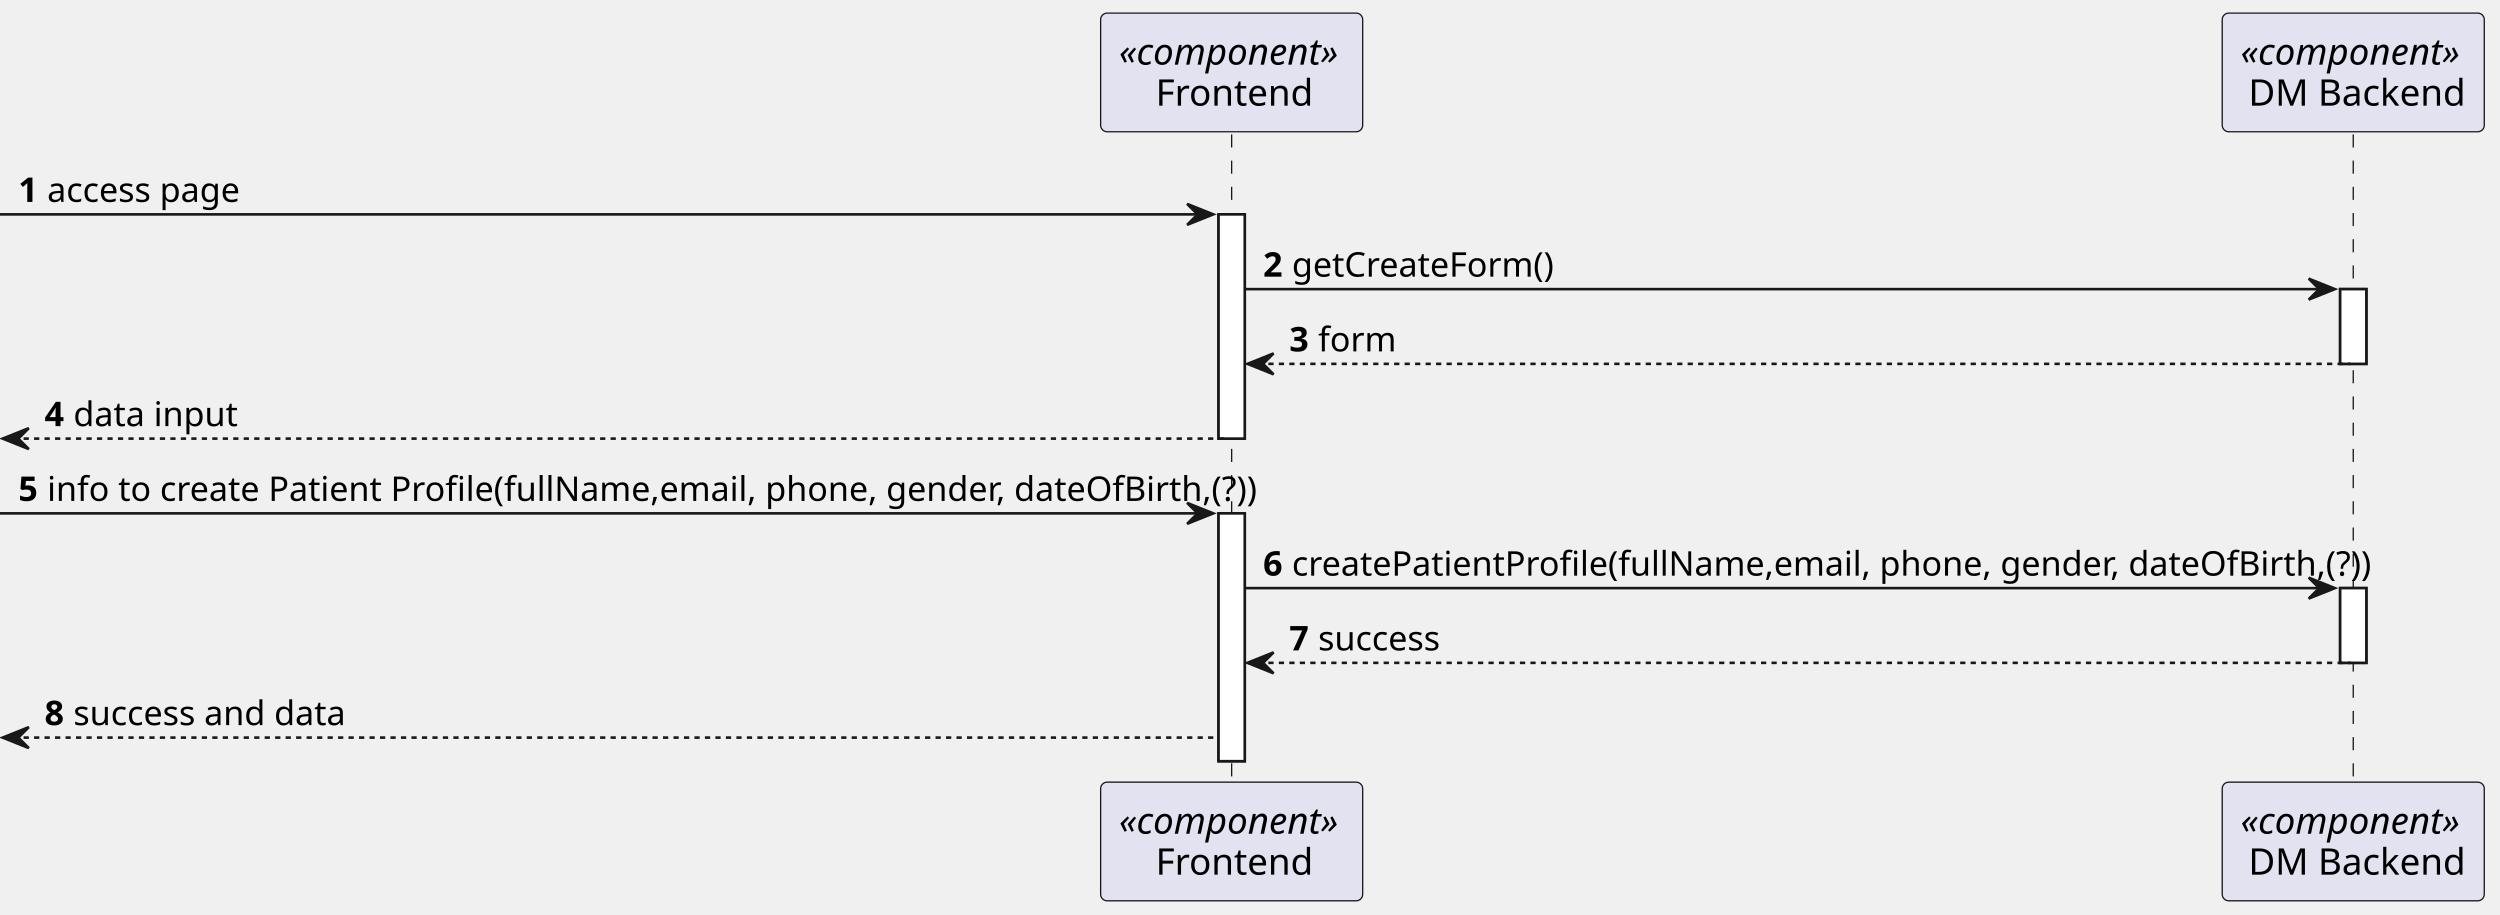
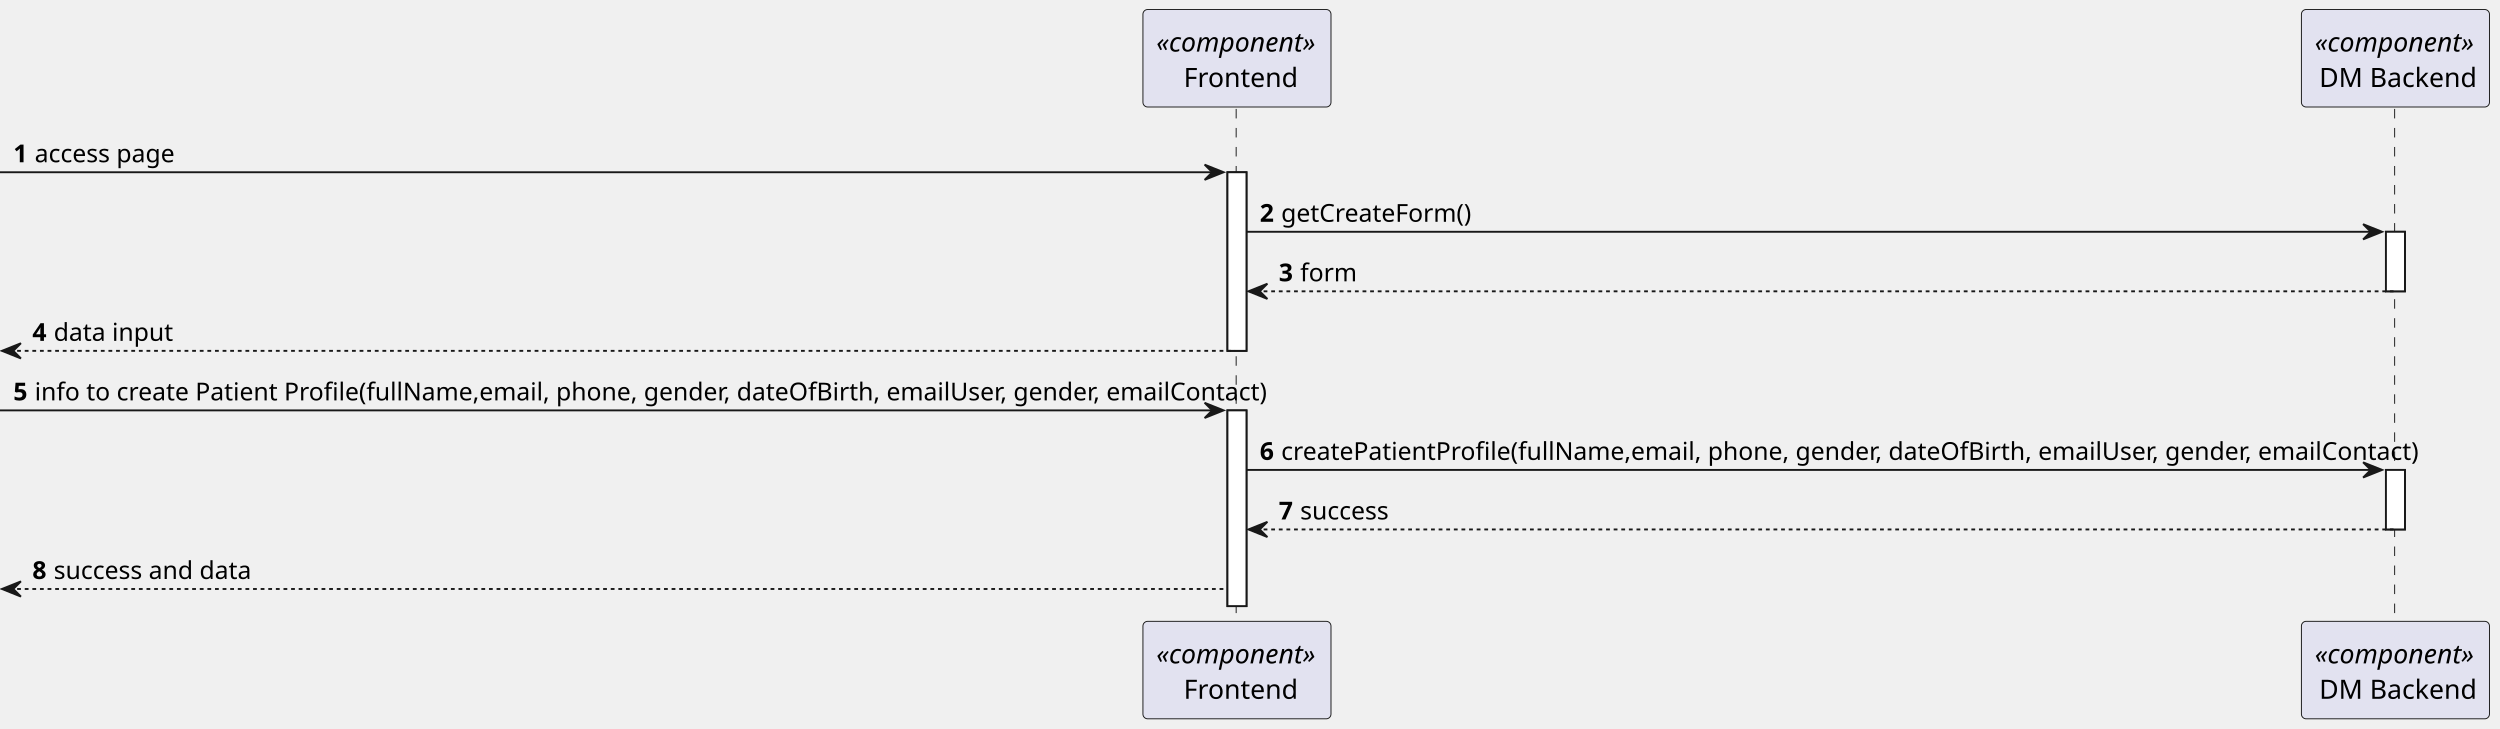
- <svg xmlns="http://www.w3.org/2000/svg" contentStyleType="text/css" height="349px" preserveAspectRatio="none" style="width:954px;height:349px;background:#FFFFFF;" version="1.1" viewBox="0 0 954 349" width="954px" zoomAndPan="magnify">
+ <svg xmlns="http://www.w3.org/2000/svg" contentStyleType="text/css" height="383px" preserveAspectRatio="none" style="width:1314px;height:383px;background:#FFFFFF;" version="1.1" viewBox="0 0 1314 383" width="1314px" zoomAndPan="magnify">
  <defs />
  <g>
-     <rect fill="#FFFFFF" height="85.57" style="stroke:#181818;stroke-width:1.0;" width="10" x="465" y="81.805" />
-     <rect fill="#FFFFFF" height="94.57" style="stroke:#181818;stroke-width:1.0;" width="10" x="465" y="195.898" />
-     <rect fill="#FFFFFF" height="28.523" style="stroke:#181818;stroke-width:1.0;" width="10" x="893" y="110.328" />
-     <rect fill="#FFFFFF" height="28.523" style="stroke:#181818;stroke-width:1.0;" width="10" x="893" y="224.422" />
-     <line style="stroke:#181818;stroke-width:0.5;stroke-dasharray:5.0,5.0;" x1="470" x2="470" y1="51.281" y2="299.469" />
-     <line style="stroke:#181818;stroke-width:0.5;stroke-dasharray:5.0,5.0;" x1="898" x2="898" y1="51.281" y2="299.469" />
-     <rect fill="#E2E2F0" height="45.281" rx="2.5" ry="2.5" style="stroke:#181818;stroke-width:0.5;" width="100" x="420" y="5" />
-     <text fill="#000000" font-family="sans-serif" font-size="14" font-style="italic" lengthAdjust="spacing" textLength="86" x="427" y="24.674">«component»</text>
-     <text fill="#000000" font-family="sans-serif" font-size="14" lengthAdjust="spacing" textLength="58" x="441" y="40.315">Frontend</text>
-     <rect fill="#E2E2F0" height="45.281" rx="2.5" ry="2.5" style="stroke:#181818;stroke-width:0.5;" width="100" x="420" y="298.469" />
-     <text fill="#000000" font-family="sans-serif" font-size="14" font-style="italic" lengthAdjust="spacing" textLength="86" x="427" y="318.143">«component»</text>
-     <text fill="#000000" font-family="sans-serif" font-size="14" lengthAdjust="spacing" textLength="58" x="441" y="333.783">Frontend</text>
-     <rect fill="#E2E2F0" height="45.281" rx="2.5" ry="2.5" style="stroke:#181818;stroke-width:0.5;" width="100" x="848" y="5" />
-     <text fill="#000000" font-family="sans-serif" font-size="14" font-style="italic" lengthAdjust="spacing" textLength="86" x="855" y="24.674">«component»</text>
-     <text fill="#000000" font-family="sans-serif" font-size="14" lengthAdjust="spacing" textLength="80" x="858" y="40.315">DM Backend</text>
-     <rect fill="#E2E2F0" height="45.281" rx="2.5" ry="2.5" style="stroke:#181818;stroke-width:0.5;" width="100" x="848" y="298.469" />
-     <text fill="#000000" font-family="sans-serif" font-size="14" font-style="italic" lengthAdjust="spacing" textLength="86" x="855" y="318.143">«component»</text>
-     <text fill="#000000" font-family="sans-serif" font-size="14" lengthAdjust="spacing" textLength="80" x="858" y="333.783">DM Backend</text>
-     <rect fill="#FFFFFF" height="85.57" style="stroke:#181818;stroke-width:1.0;" width="10" x="465" y="81.805" />
-     <rect fill="#FFFFFF" height="94.57" style="stroke:#181818;stroke-width:1.0;" width="10" x="465" y="195.898" />
-     <rect fill="#FFFFFF" height="28.523" style="stroke:#181818;stroke-width:1.0;" width="10" x="893" y="110.328" />
-     <rect fill="#FFFFFF" height="28.523" style="stroke:#181818;stroke-width:1.0;" width="10" x="893" y="224.422" />
-     <polygon fill="#181818" points="453,77.805,463,81.805,453,85.805,457,81.805" style="stroke:#181818;stroke-width:1.0;" />
-     <line style="stroke:#181818;stroke-width:1.0;" x1="0" x2="459" y1="81.805" y2="81.805" />
-     <text fill="#000000" font-family="sans-serif" font-size="13" font-weight="bold" lengthAdjust="spacing" textLength="7" x="7" y="77.05">1</text>
-     <text fill="#000000" font-family="sans-serif" font-size="13" lengthAdjust="spacing" textLength="74" x="18" y="77.05">access page</text>
-     <polygon fill="#181818" points="881,106.328,891,110.328,881,114.328,885,110.328" style="stroke:#181818;stroke-width:1.0;" />
-     <line style="stroke:#181818;stroke-width:1.0;" x1="475" x2="887" y1="110.328" y2="110.328" />
-     <text fill="#000000" font-family="sans-serif" font-size="13" font-weight="bold" lengthAdjust="spacing" textLength="7" x="482" y="105.573">2</text>
-     <text fill="#000000" font-family="sans-serif" font-size="13" lengthAdjust="spacing" textLength="94" x="493" y="105.573">getCreateForm()</text>
-     <polygon fill="#181818" points="486,134.852,476,138.852,486,142.852,482,138.852" style="stroke:#181818;stroke-width:1.0;" />
-     <line style="stroke:#181818;stroke-width:1.0;stroke-dasharray:2.0,2.0;" x1="480" x2="897" y1="138.852" y2="138.852" />
-     <text fill="#000000" font-family="sans-serif" font-size="13" font-weight="bold" lengthAdjust="spacing" textLength="7" x="492" y="134.097">3</text>
-     <text fill="#000000" font-family="sans-serif" font-size="13" lengthAdjust="spacing" textLength="25" x="503" y="134.097">form</text>
-     <polygon fill="#181818" points="11,163.375,1,167.375,11,171.375,7,167.375" style="stroke:#181818;stroke-width:1.0;" />
-     <line style="stroke:#181818;stroke-width:1.0;stroke-dasharray:2.0,2.0;" x1="5" x2="469" y1="167.375" y2="167.375" />
-     <text fill="#000000" font-family="sans-serif" font-size="13" font-weight="bold" lengthAdjust="spacing" textLength="7" x="17" y="162.62">4</text>
-     <text fill="#000000" font-family="sans-serif" font-size="13" lengthAdjust="spacing" textLength="57" x="28" y="162.62">data input</text>
-     <polygon fill="#181818" points="453,191.898,463,195.898,453,199.898,457,195.898" style="stroke:#181818;stroke-width:1.0;" />
-     <line style="stroke:#181818;stroke-width:1.0;" x1="0" x2="459" y1="195.898" y2="195.898" />
-     <text fill="#000000" font-family="sans-serif" font-size="13" font-weight="bold" lengthAdjust="spacing" textLength="7" x="7" y="191.144">5</text>
-     <text fill="#000000" font-family="sans-serif" font-size="13" lengthAdjust="spacing" textLength="435" x="18" y="191.144">info to create Patient Profile(fullName,email, phone, gender, dateOfBirth,(?))</text>
-     <polygon fill="#181818" points="881,220.422,891,224.422,881,228.422,885,224.422" style="stroke:#181818;stroke-width:1.0;" />
-     <line style="stroke:#181818;stroke-width:1.0;" x1="475" x2="887" y1="224.422" y2="224.422" />
-     <text fill="#000000" font-family="sans-serif" font-size="13" font-weight="bold" lengthAdjust="spacing" textLength="7" x="482" y="219.667">6</text>
-     <text fill="#000000" font-family="sans-serif" font-size="13" lengthAdjust="spacing" textLength="388" x="493" y="219.667">createPatientProfile(fullName,email, phone, gender, dateOfBirth,(?))</text>
-     <polygon fill="#181818" points="486,248.945,476,252.945,486,256.945,482,252.945" style="stroke:#181818;stroke-width:1.0;" />
-     <line style="stroke:#181818;stroke-width:1.0;stroke-dasharray:2.0,2.0;" x1="480" x2="897" y1="252.945" y2="252.945" />
-     <text fill="#000000" font-family="sans-serif" font-size="13" font-weight="bold" lengthAdjust="spacing" textLength="7" x="492" y="248.19">7</text>
-     <text fill="#000000" font-family="sans-serif" font-size="13" lengthAdjust="spacing" textLength="49" x="503" y="248.19">success</text>
-     <polygon fill="#181818" points="11,277.469,1,281.469,11,285.469,7,281.469" style="stroke:#181818;stroke-width:1.0;" />
-     <line style="stroke:#181818;stroke-width:1.0;stroke-dasharray:2.0,2.0;" x1="5" x2="464" y1="281.469" y2="281.469" />
-     <text fill="#000000" font-family="sans-serif" font-size="13" font-weight="bold" lengthAdjust="spacing" textLength="7" x="17" y="276.714">8</text>
-     <text fill="#000000" font-family="sans-serif" font-size="13" lengthAdjust="spacing" textLength="103" x="28" y="276.714">success and data</text>
+     <rect fill="#FFFFFF" height="93.873" style="stroke:#181818;stroke-width:1.0;" width="10" x="645.146" y="90.533" />
+     <rect fill="#FFFFFF" height="102.873" style="stroke:#181818;stroke-width:1.0;" width="10" x="645.146" y="215.697" />
+     <rect fill="#FFFFFF" height="31.291" style="stroke:#181818;stroke-width:1.0;" width="10" x="1254.044" y="121.824" />
+     <rect fill="#FFFFFF" height="31.291" style="stroke:#181818;stroke-width:1.0;" width="10" x="1254.044" y="246.988" />
+     <line style="stroke:#181818;stroke-width:0.5;stroke-dasharray:5.0,5.0;" x1="649.726" x2="649.726" y1="57.242" y2="327.57" />
+     <line style="stroke:#181818;stroke-width:0.5;stroke-dasharray:5.0,5.0;" x1="1258.623" x2="1258.623" y1="57.242" y2="327.57" />
+     <rect fill="#E2E2F0" height="51.242" rx="2.5" ry="2.5" style="stroke:#181818;stroke-width:0.5;" width="98.841" x="600.726" y="5" />
+     <text fill="#000000" font-family="sans-serif" font-size="14" font-style="italic" lengthAdjust="spacing" textLength="84.841" x="607.726" y="27.107">«component»</text>
+     <text fill="#000000" font-family="sans-serif" font-size="14" lengthAdjust="spacing" textLength="56.034" x="622.129" y="45.728">Frontend</text>
+     <rect fill="#E2E2F0" height="51.242" rx="2.5" ry="2.5" style="stroke:#181818;stroke-width:0.5;" width="98.841" x="600.726" y="326.57" />
+     <text fill="#000000" font-family="sans-serif" font-size="14" font-style="italic" lengthAdjust="spacing" textLength="84.841" x="607.726" y="348.678">«component»</text>
+     <text fill="#000000" font-family="sans-serif" font-size="14" lengthAdjust="spacing" textLength="56.034" x="622.129" y="367.299">Frontend</text>
+     <rect fill="#E2E2F0" height="51.242" rx="2.5" ry="2.5" style="stroke:#181818;stroke-width:0.5;" width="98.841" x="1209.623" y="5" />
+     <text fill="#000000" font-family="sans-serif" font-size="14" font-style="italic" lengthAdjust="spacing" textLength="84.841" x="1216.623" y="27.107">«component»</text>
+     <text fill="#000000" font-family="sans-serif" font-size="14" lengthAdjust="spacing" textLength="80.144" x="1218.972" y="45.728">DM Backend</text>
+     <rect fill="#E2E2F0" height="51.242" rx="2.5" ry="2.5" style="stroke:#181818;stroke-width:0.5;" width="98.841" x="1209.623" y="326.57" />
+     <text fill="#000000" font-family="sans-serif" font-size="14" font-style="italic" lengthAdjust="spacing" textLength="84.841" x="1216.623" y="348.678">«component»</text>
+     <text fill="#000000" font-family="sans-serif" font-size="14" lengthAdjust="spacing" textLength="80.144" x="1218.972" y="367.299">DM Backend</text>
+     <rect fill="#FFFFFF" height="93.873" style="stroke:#181818;stroke-width:1.0;" width="10" x="645.146" y="90.533" />
+     <rect fill="#FFFFFF" height="102.873" style="stroke:#181818;stroke-width:1.0;" width="10" x="645.146" y="215.697" />
+     <rect fill="#FFFFFF" height="31.291" style="stroke:#181818;stroke-width:1.0;" width="10" x="1254.044" y="121.824" />
+     <rect fill="#FFFFFF" height="31.291" style="stroke:#181818;stroke-width:1.0;" width="10" x="1254.044" y="246.988" />
+     <polygon fill="#181818" points="633.146,86.533,643.146,90.533,633.146,94.533,637.146,90.533" style="stroke:#181818;stroke-width:1.0;" />
+     <line style="stroke:#181818;stroke-width:1.0;" x1="0" x2="639.146" y1="90.533" y2="90.533" />
+     <text fill="#000000" font-family="sans-serif" font-size="13" font-weight="bold" lengthAdjust="spacing" textLength="7.23" x="7" y="85.27">1</text>
+     <text fill="#000000" font-family="sans-serif" font-size="13" lengthAdjust="spacing" textLength="72.992" x="18.23" y="85.27">access page</text>
+     <polygon fill="#181818" points="1242.044,117.824,1252.044,121.824,1242.044,125.824,1246.044,121.824" style="stroke:#181818;stroke-width:1.0;" />
+     <line style="stroke:#181818;stroke-width:1.0;" x1="655.146" x2="1248.044" y1="121.824" y2="121.824" />
+     <text fill="#000000" font-family="sans-serif" font-size="13" font-weight="bold" lengthAdjust="spacing" textLength="7.23" x="662.146" y="116.561">2</text>
+     <text fill="#000000" font-family="sans-serif" font-size="13" lengthAdjust="spacing" textLength="96.078" x="673.376" y="116.561">getCreateForm()</text>
+     <polygon fill="#181818" points="666.146,149.115,656.146,153.115,666.146,157.115,662.146,153.115" style="stroke:#181818;stroke-width:1.0;" />
+     <line style="stroke:#181818;stroke-width:1.0;stroke-dasharray:2.0,2.0;" x1="660.146" x2="1258.044" y1="153.115" y2="153.115" />
+     <text fill="#000000" font-family="sans-serif" font-size="13" font-weight="bold" lengthAdjust="spacing" textLength="7.23" x="672.146" y="147.852">3</text>
+     <text fill="#000000" font-family="sans-serif" font-size="13" lengthAdjust="spacing" textLength="26" x="683.376" y="147.852">form</text>
+     <polygon fill="#181818" points="11,180.406,1,184.406,11,188.406,7,184.406" style="stroke:#181818;stroke-width:1.0;" />
+     <line style="stroke:#181818;stroke-width:1.0;stroke-dasharray:2.0,2.0;" x1="5" x2="649.146" y1="184.406" y2="184.406" />
+     <text fill="#000000" font-family="sans-serif" font-size="13" font-weight="bold" lengthAdjust="spacing" textLength="7.23" x="17" y="179.144">4</text>
+     <text fill="#000000" font-family="sans-serif" font-size="13" lengthAdjust="spacing" textLength="57.103" x="28.23" y="179.144">data input</text>
+     <polygon fill="#181818" points="633.146,211.697,643.146,215.697,633.146,219.697,637.146,215.697" style="stroke:#181818;stroke-width:1.0;" />
+     <line style="stroke:#181818;stroke-width:1.0;" x1="0" x2="639.146" y1="215.697" y2="215.697" />
+     <text fill="#000000" font-family="sans-serif" font-size="13" font-weight="bold" lengthAdjust="spacing" textLength="7.23" x="7" y="210.435">5</text>
+     <text fill="#000000" font-family="sans-serif" font-size="13" lengthAdjust="spacing" textLength="614.917" x="18.23" y="210.435">info to create Patient Profile(fullName,email, phone, gender, dateOfBirth, emailUser, gender, emailContact)</text>
+     <polygon fill="#181818" points="1242.044,242.988,1252.044,246.988,1242.044,250.988,1246.044,246.988" style="stroke:#181818;stroke-width:1.0;" />
+     <line style="stroke:#181818;stroke-width:1.0;" x1="655.146" x2="1248.044" y1="246.988" y2="246.988" />
+     <text fill="#000000" font-family="sans-serif" font-size="13" font-weight="bold" lengthAdjust="spacing" textLength="7.23" x="662.146" y="241.726">6</text>
+     <text fill="#000000" font-family="sans-serif" font-size="13" lengthAdjust="spacing" textLength="568.668" x="673.376" y="241.726">createPatientProfile(fullName,email, phone, gender, dateOfBirth, emailUser, gender, emailContact)</text>
+     <polygon fill="#181818" points="666.146,274.279,656.146,278.279,666.146,282.279,662.146,278.279" style="stroke:#181818;stroke-width:1.0;" />
+     <line style="stroke:#181818;stroke-width:1.0;stroke-dasharray:2.0,2.0;" x1="660.146" x2="1258.044" y1="278.279" y2="278.279" />
+     <text fill="#000000" font-family="sans-serif" font-size="13" font-weight="bold" lengthAdjust="spacing" textLength="7.23" x="672.146" y="273.017">7</text>
+     <text fill="#000000" font-family="sans-serif" font-size="13" lengthAdjust="spacing" textLength="46.96" x="683.376" y="273.017">success</text>
+     <polygon fill="#181818" points="11,305.57,1,309.57,11,313.57,7,309.57" style="stroke:#181818;stroke-width:1.0;" />
+     <line style="stroke:#181818;stroke-width:1.0;stroke-dasharray:2.0,2.0;" x1="5" x2="644.146" y1="309.57" y2="309.57" />
+     <text fill="#000000" font-family="sans-serif" font-size="13" font-weight="bold" lengthAdjust="spacing" textLength="7.23" x="17" y="304.308">8</text>
+     <text fill="#000000" font-family="sans-serif" font-size="13" lengthAdjust="spacing" textLength="101.175" x="28.23" y="304.308">success and data</text>
  </g>
</svg>
